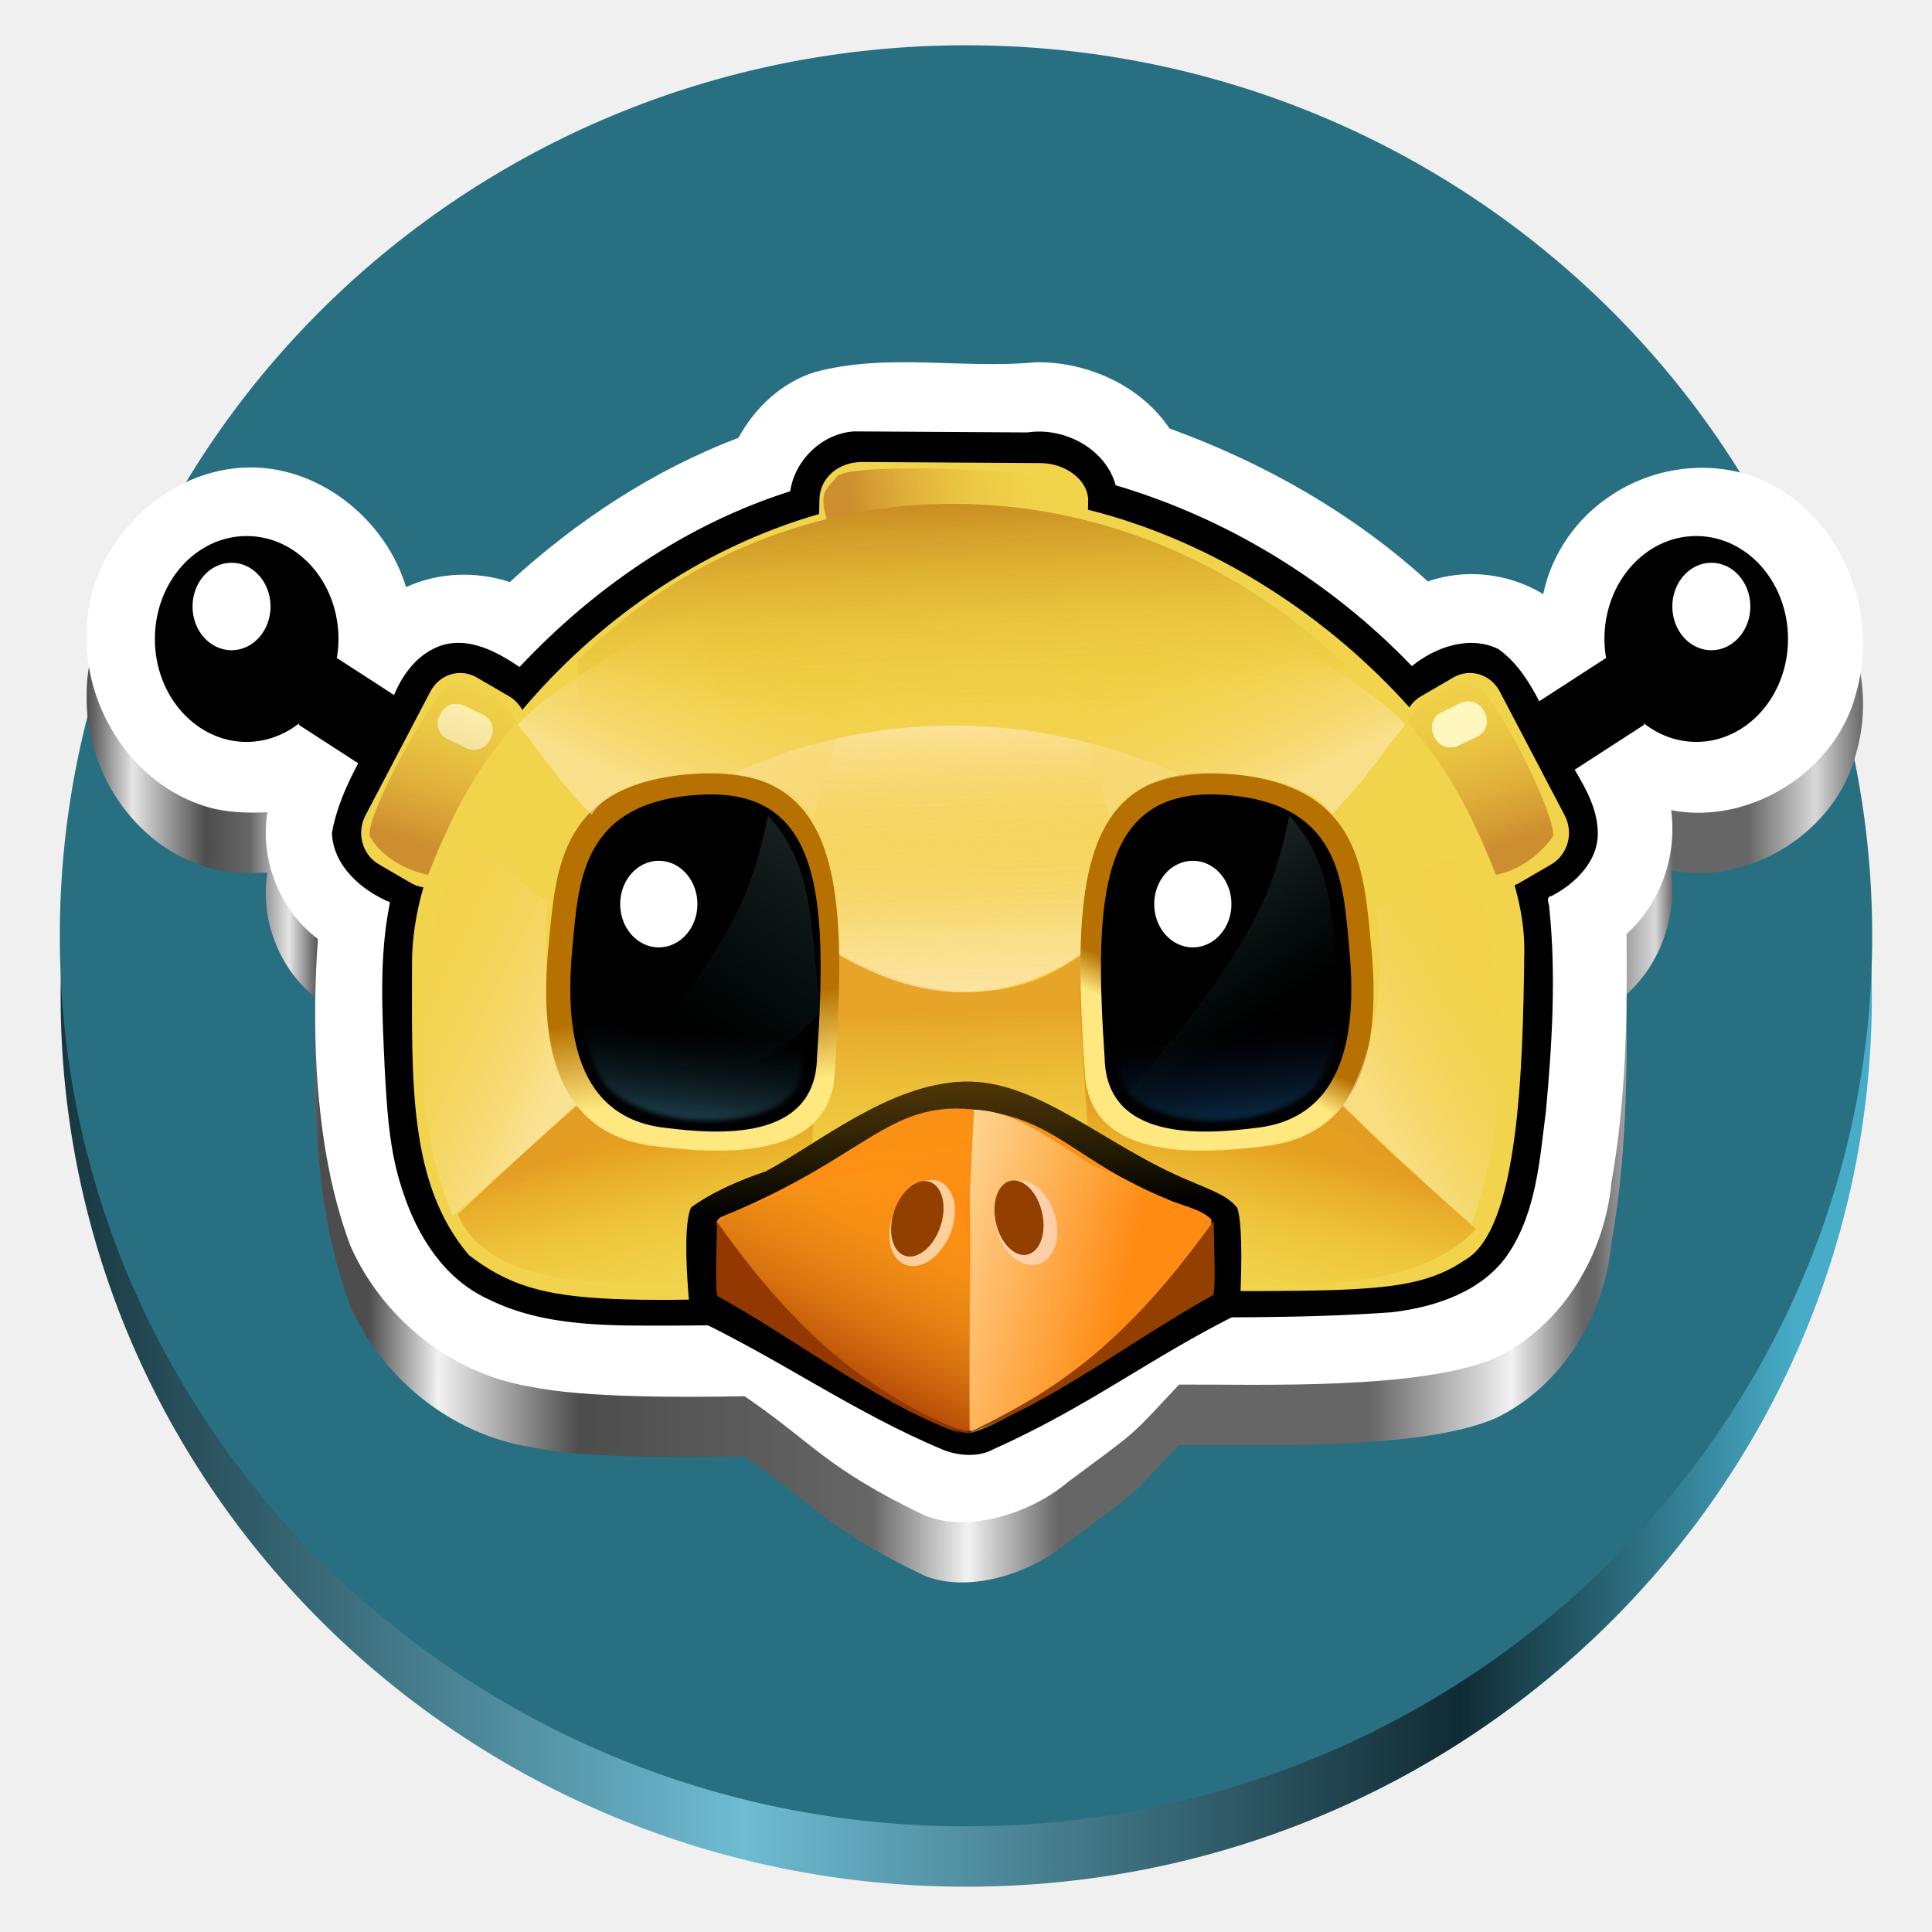
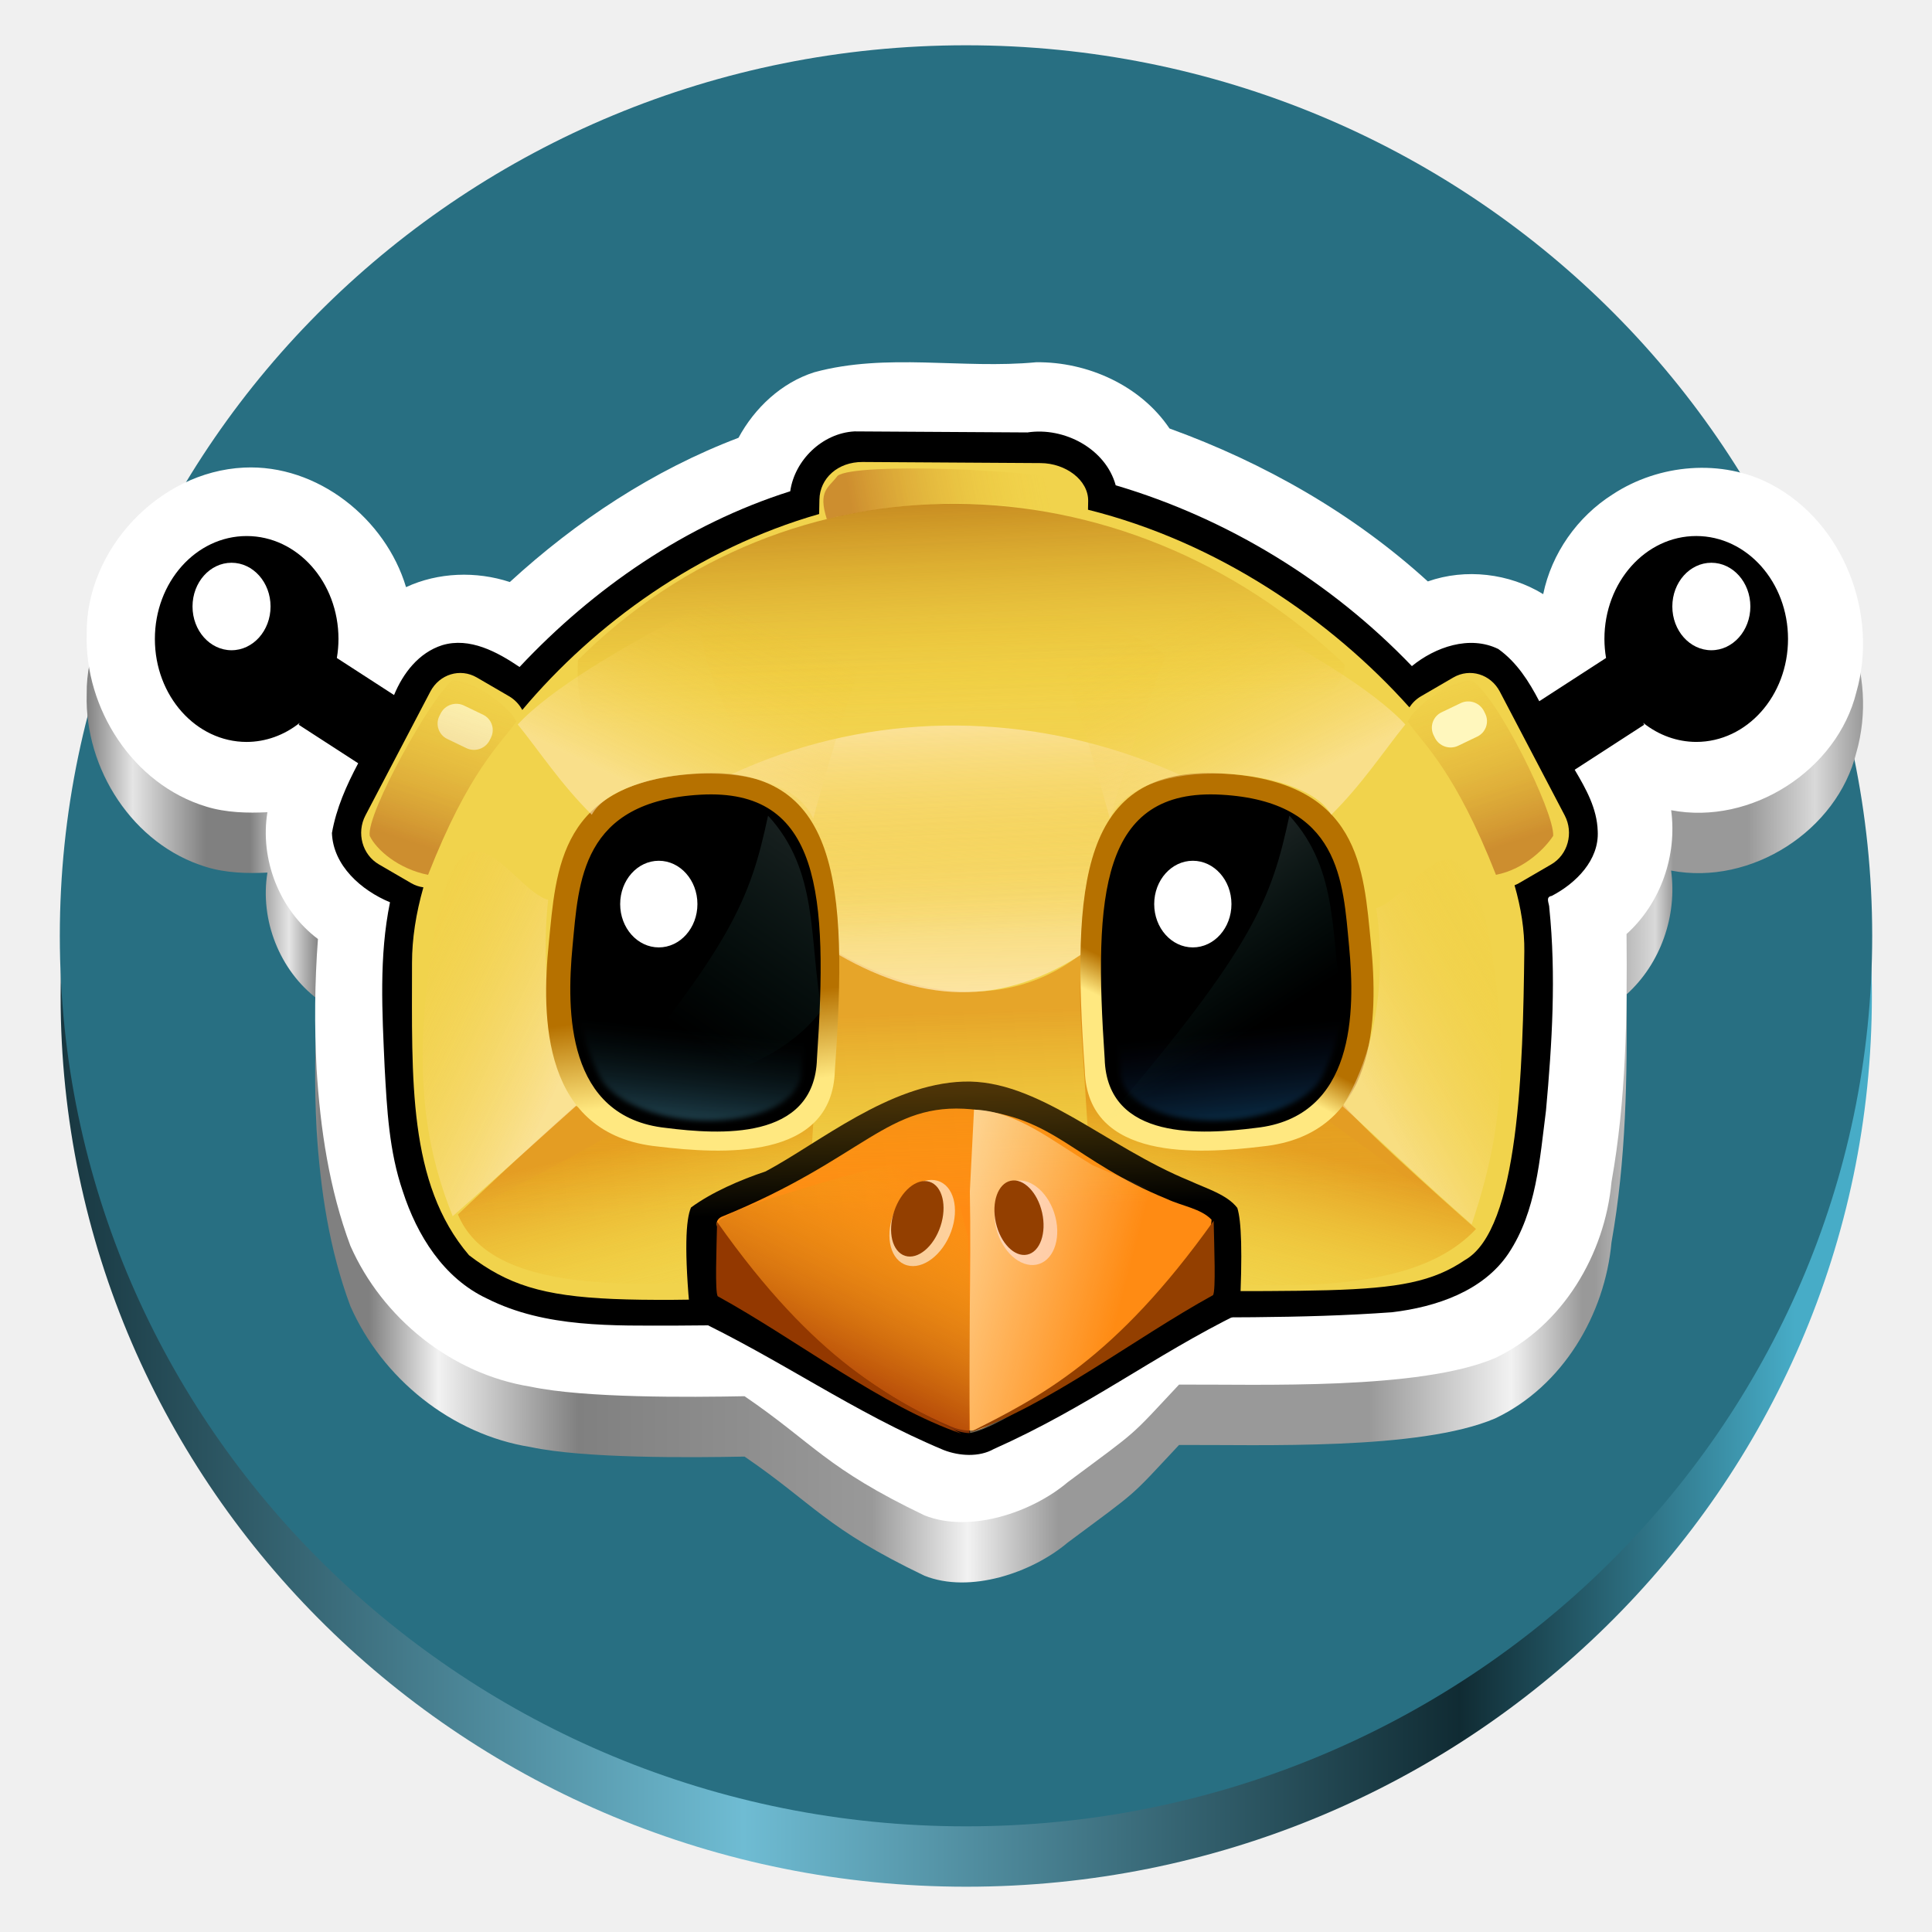
<svg xmlns="http://www.w3.org/2000/svg" xmlns:xlink="http://www.w3.org/1999/xlink" width="128" height="128" version="1.1" id="svg14" xml:space="preserve">
  <defs id="defs18">
    <linearGradient id="linearGradient13" gradientUnits="userSpaceOnUse" x1="0" y1="269.463" x2="118.926" y2="269.463" gradientTransform="matrix(1,0,0,0.9833333,3e-7,-168.0333)">
-       <stop offset="0" stop-color="#e5a50a" id="stop10" style="stop-color:#4d4d4d;stop-opacity:1;" />
+       <stop offset="0" stop-color="#e5a50a" id="stop10" style="stop-color:#808080;stop-opacity:1;" />
      <stop offset="0.026" stop-color="#fbdf9b" id="stop11" style="stop-color:#e5e5e5;stop-opacity:1;" />
-       <stop offset="0.067" stop-color="#e5a50a" id="stop12" style="stop-color:#4d4d4d;stop-opacity:1;" />
-       <stop offset="0.092" stop-color="#e5a50a" id="stop14" style="stop-color:#666666;stop-opacity:1;" />
+       <stop offset="0.067" stop-color="#e5a50a" id="stop12" style="stop-color:#808080;stop-opacity:1;" />
+       <stop offset="0.092" stop-color="#e5a50a" id="stop14" style="stop-color:#808080;stop-opacity:1;" />
      <stop offset="0.114" stop-color="#e5a50a" id="stop15" style="stop-color:#e5e5e5;stop-opacity:1;" />
-       <stop offset="0.131" stop-color="#e5a50a" id="stop16" style="stop-color:#4d4d4d;stop-opacity:1;" />
-       <stop offset="0.159" stop-color="#e5a50a" id="stop17" style="stop-color:#4d4d4d;stop-opacity:1;" />
+       <stop offset="0.131" stop-color="#e5a50a" id="stop16" style="stop-color:#808080;stop-opacity:1;" />
+       <stop offset="0.159" stop-color="#e5a50a" id="stop17" style="stop-color:#808080;stop-opacity:1;" />
      <stop offset="0.198" stop-color="#e5a50a" id="stop18" style="stop-color:#f2f2f2;stop-opacity:1;" />
-       <stop offset="0.277" stop-color="#e5a50a" id="stop19" style="stop-color:#4d4d4d;stop-opacity:1;" />
-       <stop offset="0.442" stop-color="#e5a50a" id="stop20" style="stop-color:#666666;stop-opacity:1;" />
+       <stop offset="0.277" stop-color="#e5a50a" id="stop19" style="stop-color:#808080;stop-opacity:1;" />
+       <stop offset="0.442" stop-color="#e5a50a" id="stop20" style="stop-color:#999999;stop-opacity:1;" />
      <stop offset="0.496" stop-color="#e5a50a" id="stop21" style="stop-color:#f2f2f2;stop-opacity:1;" />
-       <stop offset="0.547" stop-color="#e5a50a" id="stop22" style="stop-color:#666666;stop-opacity:1;" />
-       <stop offset="0.722" stop-color="#e5a50a" id="stop23" style="stop-color:#666666;stop-opacity:1;" />
+       <stop offset="0.547" stop-color="#e5a50a" id="stop22" style="stop-color:#999999;stop-opacity:1;" />
+       <stop offset="0.722" stop-color="#e5a50a" id="stop23" style="stop-color:#999999;stop-opacity:1;" />
      <stop offset="0.802" stop-color="#e5a50a" id="stop24" style="stop-color:#f2f2f2;stop-opacity:1;" />
-       <stop offset="0.842" stop-color="#e5a50a" id="stop25" style="stop-color:#666666;stop-opacity:1;" />
-       <stop offset="0.849" stop-color="#e5a50a" id="stop26" style="stop-color:#666666;stop-opacity:1;" />
+       <stop offset="0.842" stop-color="#e5a50a" id="stop25" style="stop-color:#999999;stop-opacity:1;" />
+       <stop offset="0.849" stop-color="#e5a50a" id="stop26" style="stop-color:#999999;stop-opacity:1;" />
      <stop offset="0.883" stop-color="#e5a50a" id="stop27" style="stop-color:#d9d9d9;stop-opacity:1;" />
-       <stop offset="0.893" stop-color="#e5a50a" id="stop28" style="stop-color:#666666;stop-opacity:1;" />
-       <stop offset="0.935" stop-color="#e5a50a" id="stop29" style="stop-color:#666666;stop-opacity:1;" />
+       <stop offset="0.893" stop-color="#e5a50a" id="stop28" style="stop-color:#999999;stop-opacity:1;" />
+       <stop offset="0.935" stop-color="#e5a50a" id="stop29" style="stop-color:#999999;stop-opacity:1;" />
      <stop offset="0.973" stop-color="#e5a50a" id="stop30" style="stop-color:#d9d9d9;stop-opacity:1;" />
-       <stop offset="1" stop-color="#f8ca5b" id="stop13" style="stop-color:#666666;stop-opacity:1;" />
+       <stop offset="1" stop-color="#f8ca5b" id="stop13" style="stop-color:#999999;stop-opacity:1;" />
    </linearGradient>
    <linearGradient id="linearGradient8" gradientUnits="userSpaceOnUse" x1="0" y1="269.463" x2="118.926" y2="269.463" gradientTransform="matrix(1,0,0,0.9833333,3e-7,-168.0333)">
      <stop offset="0" stop-color="#e5a50a" id="stop5" style="stop-color:#102b33;stop-opacity:1;" />
      <stop offset="0.414" stop-color="#fbdf9b" id="stop6" style="stop-color:#6fbcd3;stop-opacity:1;" />
      <stop offset="0.813" stop-color="#e5a50a" id="stop7" style="stop-color:#102b33;stop-opacity:1;" />
      <stop offset="1" stop-color="#f8ca5b" id="stop8" style="stop-color:#47acc7;stop-opacity:1;" />
    </linearGradient>
    <linearGradient xlink:href="#linearGradient4617" id="linearGradient6985" gradientUnits="userSpaceOnUse" gradientTransform="matrix(0.02429775,-0.1023376,0.1041369,0.02387795,-70.85405,90.42589)" x1="466.155" y1="1397.401" x2="369.02" y2="1395.784" />
    <linearGradient id="linearGradient4617">
      <stop id="stop4613" offset="0" style="stop-color:#dd7f0c;stop-opacity:1" />
      <stop id="stop4615" offset="1" style="stop-color:#f0c31f;stop-opacity:0" />
    </linearGradient>
    <linearGradient xlink:href="#linearGradient4617" id="linearGradient6987" gradientUnits="userSpaceOnUse" gradientTransform="matrix(-0.02429775,-0.1023376,-0.1041369,0.02387795,196.7747,90.42589)" x1="466.155" y1="1397.401" x2="369.02" y2="1395.784" />
    <linearGradient xlink:href="#linearGradient4617" id="linearGradient6989" gradientUnits="userSpaceOnUse" gradientTransform="matrix(0.1069339,0,0,-0.1050864,9.32744,219.4075)" x1="505.378" y1="1450.462" x2="509.329" y2="1325.767" />
    <linearGradient xlink:href="#linearGradient4834" id="linearGradient6991" gradientUnits="userSpaceOnUse" gradientTransform="matrix(0.1018359,0.03206031,-0.03262396,0.1000764,33.77856,-84.65367)" x1="482.497" y1="1414.43" x2="329.616" y2="1394.748" />
    <linearGradient id="linearGradient4834">
      <stop style="stop-color:#ffe9b9;stop-opacity:1" offset="0" id="stop4830" />
      <stop style="stop-color:#f0c31f;stop-opacity:0" offset="1" id="stop4832" />
    </linearGradient>
    <linearGradient xlink:href="#linearGradient4834" id="linearGradient6993" gradientUnits="userSpaceOnUse" gradientTransform="matrix(-0.1018359,0.03206031,0.03262396,0.1000764,52.57977,-101.0485)" x1="393.167" y1="1541.12" x2="324.601" y2="1308.092" />
    <linearGradient xlink:href="#linearGradient4834" id="linearGradient6995" gradientUnits="userSpaceOnUse" gradientTransform="matrix(-0.1018359,-0.0320603,0.03262396,-0.1000764,51.97487,213.7463)" x1="393.167" y1="1541.12" x2="342.682" y2="1406.251" />
    <linearGradient xlink:href="#linearGradient4351" id="linearGradient6997" gradientUnits="userSpaceOnUse" gradientTransform="matrix(0.1069339,0,0,0.1050864,-16.89147,-22.31061)" x1="596.738" y1="902.16" x2="588.871" y2="847.006" />
    <linearGradient id="linearGradient4351">
      <stop style="stop-color:#ffe880;stop-opacity:1" offset="0" id="stop4347" />
      <stop style="stop-color:#b67100;stop-opacity:1" offset="1" id="stop4349" />
    </linearGradient>
    <linearGradient xlink:href="#linearGradient4351" id="linearGradient6999" gradientUnits="userSpaceOnUse" gradientTransform="matrix(0.1069339,0,0,0.1050864,-16.89147,-22.31061)" x1="890.329" y1="866.721" x2="900.881" y2="846.057" />
    <linearGradient xlink:href="#linearGradient4854" id="linearGradient7001" gradientUnits="userSpaceOnUse" gradientTransform="matrix(0.1069339,0,0,0.07914292,-15.19438,-37.56306)" x1="690.182" y1="1489.311" x2="845.806" y2="1519.136" />
    <linearGradient id="linearGradient4854">
      <stop style="stop-color:#ffe9b9;stop-opacity:1;" offset="0" id="stop4850" />
      <stop style="stop-color:#ffe9b9;stop-opacity:0;" offset="1" id="stop4852" />
    </linearGradient>
    <linearGradient xlink:href="#linearGradient4283" id="linearGradient7003" gradientUnits="userSpaceOnUse" gradientTransform="matrix(-0.1069339,0,0,0.07930946,142.1336,-37.80587)" x1="856.704" y1="1642.354" x2="742.631" y2="1469.002" />
    <linearGradient id="linearGradient4283">
      <stop style="stop-color:#931c00;stop-opacity:1" offset="0" id="stop4279" />
      <stop style="stop-color:#f0c31f;stop-opacity:0" offset="1" id="stop4281" />
    </linearGradient>
    <linearGradient xlink:href="#linearGradient4834" id="linearGradient7005" gradientUnits="userSpaceOnUse" gradientTransform="matrix(-0.1018359,0.03206031,0.03262396,0.1000764,93.71363,-84.10648)" x1="481.404" y1="1415.584" x2="358.517" y2="1390.783" />
    <linearGradient xlink:href="#linearGradient4834" id="linearGradient7007" gradientUnits="userSpaceOnUse" gradientTransform="matrix(-0.1018359,0.03206031,0.03262396,0.1000764,77.70286,-111.1193)" x1="412.631" y1="1502.214" x2="431.165" y2="1374.192" />
    <linearGradient xlink:href="#linearGradient4283" id="linearGradient7009" gradientUnits="userSpaceOnUse" gradientTransform="matrix(-0.1018359,0.03206031,0.03262396,0.1000764,85.3205,-110.4113)" x1="355.532" y1="1549.091" x2="356.99" y2="1426.525" />
    <linearGradient xlink:href="#linearGradient4671" id="linearGradient7011" gradientUnits="userSpaceOnUse" gradientTransform="matrix(-0.1018359,-0.0320603,0.03262396,-0.1000764,51.97487,199.0546)" x1="393.167" y1="1541.12" x2="342.682" y2="1406.251" />
    <linearGradient id="linearGradient4671">
      <stop id="stop4667" offset="0" style="stop-color:#a45100;stop-opacity:1" />
      <stop id="stop4669" offset="1" style="stop-color:#f0c31f;stop-opacity:0" />
    </linearGradient>
    <linearGradient xlink:href="#linearGradient4834" id="linearGradient7013" gradientUnits="userSpaceOnUse" gradientTransform="matrix(0.1018359,0.03206031,-0.03262396,0.1000764,49.70606,-111.1193)" x1="412.631" y1="1502.214" x2="431.165" y2="1374.192" />
    <linearGradient xlink:href="#linearGradient4283" id="linearGradient7015" gradientUnits="userSpaceOnUse" gradientTransform="matrix(0.1018359,0.03206031,-0.03262396,0.1000764,42.15227,-110.4113)" x1="355.532" y1="1549.091" x2="356.99" y2="1426.525" />
    <linearGradient xlink:href="#linearGradient4283" id="linearGradient7017" gradientUnits="userSpaceOnUse" gradientTransform="matrix(0.02031014,0.1031735,-0.1049874,0.01995924,211.6677,-34.6102)" x1="355.532" y1="1549.091" x2="356.99" y2="1426.525" />
    <linearGradient xlink:href="#linearGradient4847" id="linearGradient7019" gradientUnits="userSpaceOnUse" gradientTransform="matrix(0.2514879,0.08094256,-0.08056624,0.2526626,1391.508,291.8758)" x1="497.856" y1="1681.727" x2="342.471" y2="1331.119" />
    <linearGradient id="linearGradient4847">
      <stop id="stop4843" offset="0" style="stop-color:#188bbb;stop-opacity:1" />
      <stop id="stop4845" offset="1" style="stop-color:#0e1b51;stop-opacity:0" />
    </linearGradient>
    <filter style="color-interpolation-filters:sRGB" id="filter4835" x="-0.026" width="1.051" y="-0.044" height="1.088">
      <feGaussianBlur stdDeviation="1.552" id="feGaussianBlur4837" />
    </filter>
    <linearGradient xlink:href="#linearGradient4853" id="linearGradient7021" gradientUnits="userSpaceOnUse" gradientTransform="matrix(0.2514879,0.08094256,-0.08056624,0.2526626,602.396,497.5451)" x1="497.856" y1="1681.727" x2="342.471" y2="1331.119" />
    <linearGradient id="linearGradient4853">
      <stop id="stop4849" offset="0" style="stop-color:#65bde3;stop-opacity:1" />
      <stop id="stop4851" offset="1" style="stop-color:#113c45;stop-opacity:0" />
    </linearGradient>
    <linearGradient xlink:href="#linearGradient4869" id="linearGradient7023" gradientUnits="userSpaceOnUse" gradientTransform="matrix(0.00859198,-0.03532623,-0.0359473,-0.00844353,126.6761,91.03009)" x1="548.632" y1="1603.52" x2="294.791" y2="1333.804" />
    <linearGradient id="linearGradient4869">
      <stop id="stop4865" offset="0" style="stop-color:#f3fcff;stop-opacity:1" />
      <stop id="stop4867" offset="1" style="stop-color:#1ff0cf;stop-opacity:0" />
    </linearGradient>
    <linearGradient xlink:href="#linearGradient4869" id="linearGradient7025" gradientUnits="userSpaceOnUse" gradientTransform="matrix(0.00859198,-0.03532623,-0.0359473,-0.00844353,92.1364,91.03009)" x1="820.184" y1="1127.022" x2="294.791" y2="1333.804" />
    <linearGradient xlink:href="#linearGradient8" id="linearGradient1" gradientUnits="userSpaceOnUse" gradientTransform="matrix(1,0,0,0.9833333,0.0158,-168.0333)" x1="0" y1="269.463" x2="118.926" y2="269.463" />
    <linearGradient xlink:href="#linearGradient13" id="linearGradient10" x1="172.909" y1="66.42" x2="290.599" y2="66.42" gradientUnits="userSpaceOnUse" gradientTransform="translate(-167.1685)" />
  </defs>
  <div id="divScriptsUsed" style="display: none" />
  <path d="m 124.016,66 c 0,32.585 -26.863,59 -60,59 -33.137,0 -60,-26.415 -60,-59 0,-32.585 26.863,-59 60,-59 33.137,0 60,26.415 60,59 z m 0,0" fill="url(#a)" id="path4-1-3" style="fill:url(#linearGradient1);stroke-width:0.992" />
  <rect style="fill:#286f82;fill-opacity:1;stroke:none;stroke-width:1.794;stroke-linecap:round;stroke-linejoin:miter;stroke-miterlimit:4;stroke-dasharray:none;stroke-dashoffset:0;stroke-opacity:1" id="rect6815" width="120.075" height="118" x="3.963" y="3" rx="60.037" ry="59" />
  <path id="path9" d="m 68.645,28 c -4.862,0.467 -9.898,-0.645 -14.696,0.663 -2.188,0.693 -3.956,2.371 -5.022,4.342 -5.64,2.14 -10.742,5.513 -15.149,9.556 -2.226,-0.731 -4.745,-0.65 -6.877,0.339 -1.347,-4.513 -5.852,-8.158 -10.74,-7.921 -5.671,0.271 -10.492,5.473 -10.416,11.022 -0.145,4.913 3.042,9.964 7.922,11.439 1.301,0.403 2.754,0.438 4.051,0.371 -0.512,3.116 0.789,6.479 3.346,8.401 -0.216,2.86 -0.238,5.748 -0.089,8.618 0.244,3.967 0.84,7.962 2.238,11.705 2.105,4.776 6.676,8.496 11.941,9.336 3.564,0.762 10.55,0.702 14.175,0.632 4.61,3.148 5.353,4.744 11.916,7.892 3.003,1.203 7.125,-0.19 9.494,-2.196 4.842,-3.601 3.998,-2.861 7.376,-6.466 5.337,-0.027 15.94,0.378 20.941,-1.759 4.492,-2.133 7.273,-6.88 7.71,-11.669 0.966,-5.417 1.048,-10.937 0.997,-16.422 2.268,-2.045 3.362,-5.221 2.953,-8.205 5.319,1.021 11.006,-2.665 12.272,-7.82 1.47,-5.112 -0.791,-11.198 -5.628,-13.758 -3.276,-1.737 -7.452,-1.36 -10.513,0.651 -2.351,1.489 -4.051,3.919 -4.606,6.613 C 99.993,41.982 97.099,41.64 94.598,42.521 89.678,38.037 83.767,34.664 77.483,32.388 75.571,29.548 72.066,27.96 68.645,28 Z" style="fill:url(#linearGradient10);fill-opacity:1;stroke:none;stroke-width:1.615;stroke-miterlimit:4;stroke-dasharray:none;stroke-dashoffset:0;stroke-opacity:1" />
  <path id="path6819" d="m 68.645,24 c -4.862,0.467 -9.898,-0.645 -14.696,0.663 -2.188,0.693 -3.956,2.371 -5.022,4.342 -5.64,2.14 -10.742,5.513 -15.149,9.556 -2.226,-0.731 -4.745,-0.65 -6.877,0.339 -1.347,-4.513 -5.852,-8.158 -10.74,-7.921 -5.671,0.271 -10.492,5.473 -10.416,11.022 -0.145,4.913 3.042,9.964 7.922,11.439 1.301,0.403 2.754,0.438 4.051,0.371 -0.512,3.116 0.789,6.479 3.346,8.401 -0.216,2.86 -0.238,5.748 -0.089,8.618 0.244,3.967 0.84,7.962 2.238,11.705 2.105,4.776 6.676,8.496 11.941,9.336 3.564,0.762 10.55,0.702 14.175,0.632 4.61,3.148 5.353,4.744 11.916,7.892 3.003,1.203 7.125,-0.19 9.494,-2.196 4.842,-3.601 3.998,-2.861 7.376,-6.466 5.337,-0.027 15.94,0.378 20.941,-1.759 4.492,-2.133 7.273,-6.88 7.71,-11.669 0.966,-5.417 1.048,-10.937 0.997,-16.422 2.268,-2.045 3.362,-5.221 2.953,-8.205 5.319,1.021 11.006,-2.665 12.272,-7.82 1.47,-5.112 -0.791,-11.198 -5.628,-13.758 -3.276,-1.737 -7.452,-1.36 -10.513,0.651 -2.351,1.489 -4.051,3.919 -4.606,6.613 C 99.993,37.982 97.099,37.64 94.598,38.521 89.678,34.037 83.767,30.664 77.483,28.388 75.571,25.548 72.066,23.96 68.645,24 Z" style="fill:#ffffff;fill-opacity:1;stroke:none;stroke-width:1.615;stroke-miterlimit:4;stroke-dasharray:none;stroke-dashoffset:0;stroke-opacity:1" />
  <path style="fill:#000000;fill-opacity:1;stroke:none;stroke-width:1.615;stroke-miterlimit:4;stroke-dasharray:none;stroke-dashoffset:0;stroke-opacity:1" d="m 56.615,28.581 c -2.137,0.114 -3.969,1.911 -4.26,3.966 -6.913,2.189 -13.035,6.421 -17.933,11.643 -1.465,-0.992 -3.306,-1.998 -5.133,-1.442 -1.551,0.5 -2.586,1.853 -3.182,3.3 l -3.79,-2.454 a 6.082,6.82 0 0 0 0.108,-1.259 6.082,6.82 0 0 0 -6.082,-6.821 6.082,6.82 0 0 0 -6.082,6.821 6.082,6.82 0 0 0 6.082,6.82 6.082,6.82 0 0 0 3.51,-1.261 l -0.063,0.123 3.941,2.552 c -0.778,1.468 -1.452,2.978 -1.74,4.624 0.085,2.162 1.943,3.795 3.848,4.585 -0.737,3.59 -0.517,7.288 -0.356,10.922 0.153,2.773 0.292,5.586 1.207,8.239 0.934,2.889 2.695,5.746 5.57,7.092 3.874,1.958 8.366,1.792 12.599,1.793 9.683,-0.046 19.359,-0.563 29.043,-0.52 6.112,-0.054 12.239,0.083 18.339,-0.366 2.895,-0.346 6.02,-1.389 7.7,-3.893 1.86,-2.796 2.069,-6.251 2.485,-9.47 0.405,-4.455 0.679,-8.958 0.22,-13.418 0.01,-0.293 -0.293,-0.729 0.161,-0.801 1.609,-0.839 3.151,-2.379 3.046,-4.296 -0.048,-1.503 -0.774,-2.79 -1.526,-4.063 l 4.604,-2.981 -0.063,-0.123 a 6.082,6.82 0 0 0 3.511,1.261 6.082,6.82 0 0 0 6.082,-6.82 6.082,6.82 0 0 0 -6.082,-6.821 6.082,6.82 0 0 0 -6.082,6.821 6.082,6.82 0 0 0 0.108,1.259 l -4.425,2.865 C 101.293,45.139 100.496,43.879 99.268,42.999 97.361,42.065 95.078,42.874 93.541,44.132 88.206,38.566 81.376,34.359 73.918,32.152 c -0.66,-2.415 -3.403,-3.875 -5.847,-3.502 -3.819,-0.028 -7.637,-0.049 -11.456,-0.069 z" id="path6821" />
  <path style="fill:#ffffff;fill-opacity:1;stroke:none;stroke-width:0.299;stroke-miterlimit:4;stroke-dasharray:none;stroke-dashoffset:0;stroke-opacity:1" d="m 17.925,40.182 a 2.585,2.898 0 0 1 -2.585,2.898 2.585,2.898 0 0 1 -2.585,-2.898 2.585,2.898 0 0 1 2.585,-2.898 2.585,2.898 0 0 1 2.585,2.898 z" id="path6823" />
  <path style="fill:#ffffff;fill-opacity:1;stroke:none;stroke-width:0.299;stroke-miterlimit:4;stroke-dasharray:none;stroke-dashoffset:0;stroke-opacity:1" d="m 110.796,40.182 a 2.585,2.898 0 0 0 2.585,2.898 2.585,2.898 0 0 0 2.585,-2.898 2.585,2.898 0 0 0 -2.585,-2.898 2.585,2.898 0 0 0 -2.585,2.898 z" id="path6825" />
  <path style="fill:#f1d34c;fill-opacity:1;stroke:none;stroke-width:1.615;stroke-miterlimit:4;stroke-dasharray:none;stroke-dashoffset:0;stroke-opacity:1" d="m 57.154,30.608 c -1.665,-0.01 -2.837,1.096 -2.865,2.486 l -0.019,0.961 c -7.998,2.286 -14.864,7.262 -19.668,12.982 -0.2,-0.369 -0.494,-0.687 -0.874,-0.908 L 31.591,44.885 c -1.1,-0.639 -2.474,-0.221 -3.081,0.937 l -4.298,8.201 c -0.607,1.158 -0.21,2.605 0.89,3.244 l 2.138,1.243 c 0.26,0.151 0.535,0.241 0.811,0.278 -0.494,1.731 -0.754,3.414 -0.754,4.998 0,7.691 -0.291,14.614 3.776,19.375 5.099,3.906 9.308,2.984 33.149,2.52 23.745,-0.462 28.626,0.661 32.835,-2.201 3.587,-2.026 3.843,-12.768 3.933,-20.459 0.016,-1.375 -0.209,-2.846 -0.647,-4.37 0.1,-0.04 0.199,-0.085 0.295,-0.141 l 2.138,-1.243 c 1.1,-0.639 1.497,-2.086 0.89,-3.244 l -4.298,-8.201 c -0.607,-1.158 -1.981,-1.576 -3.081,-0.937 l -2.138,1.243 C 93.828,46.314 93.57,46.569 93.377,46.864 88.152,41.024 80.635,35.901 72.083,33.771 l 0.011,-0.566 c 0.028,-1.39 -1.482,-2.513 -3.147,-2.524 z" id="path6829" />
  <path style="opacity:0.652;fill:url(#linearGradient6985);fill-opacity:1;fill-rule:evenodd;stroke:none;stroke-width:0.106px;stroke-linecap:butt;stroke-linejoin:miter;stroke-opacity:1" d="m 72.216,63.206 c 1.626,6.343 11.582,13.706 16.779,9.978 1.601,1.936 8.792,8.241 8.792,8.241 -4.063,4.361 -12.993,4.257 -25.285,2.934 -0.452,-15.025 -1.713,-20.414 -0.286,-21.153 z" id="path6833" />
  <path id="path6835" d="m 53.705,63.206 c -1.626,6.343 -10.362,13.775 -15.559,10.047 -2.735,2.382 -7.808,7.209 -7.808,7.209 2.098,5.03 10.789,5.22 23.082,3.897 0.452,-15.025 1.713,-20.414 0.286,-21.153 z" style="opacity:0.652;fill:url(#linearGradient6987);fill-opacity:1;fill-rule:evenodd;stroke:none;stroke-width:0.106px;stroke-linecap:butt;stroke-linejoin:miter;stroke-opacity:1" />
  <path id="path6837" d="m 63.826,71.659 c -4.94,0.169 -9.53,4.047 -13.097,5.948 -1.714,0.574 -3.584,1.389 -4.947,2.391 -0.35,0.8 -0.459,2.873 -0.043,7.242 5.97,2.814 10.814,6.341 16.785,8.83 1.031,0.399 2.347,0.482 3.313,-0.066 6.295,-2.809 10.481,-6.123 16.291,-8.994 0.202,-4.042 0.117,-6.137 -0.153,-6.984 C 81.296,79.144 79.953,78.753 78.853,78.245 73.229,75.953 68.766,71.49 63.826,71.659 Z" style="fill:#000000;fill-opacity:1;fill-rule:evenodd;stroke:none;stroke-width:1.557;stroke-linecap:round;stroke-linejoin:miter;stroke-miterlimit:4;stroke-dasharray:none;stroke-opacity:1" />
  <path id="path6839" d="m 64.361,73.491 c -5.611,-0.509 -7.015,3.244 -16.565,7.13 -0.389,0.195 -0.388,0.587 -0.157,0.856 1.151,2.669 3.638,4.871 6.017,6.999 2.723,2.303 5.711,4.52 9.348,6.035 0.694,0.305 1.616,0.399 2.29,0.01 1.977,-0.92 3.687,-2.105 5.374,-3.29 3.431,-2.495 6.533,-5.288 8.768,-8.446 0.373,-0.625 0.828,-1.308 0.831,-1.978 -0.694,-0.735 -1.98,-0.91 -2.953,-1.37 -6.279,-2.563 -7.343,-5.436 -12.954,-5.945 z" style="fill:#ff8b13;fill-opacity:1;fill-rule:evenodd;stroke:none;stroke-width:1.557;stroke-linecap:round;stroke-linejoin:miter;stroke-miterlimit:4;stroke-dasharray:none;stroke-opacity:1" />
  <path style="opacity:0.556;fill:url(#linearGradient6989);fill-opacity:1;fill-rule:evenodd;stroke:none;stroke-width:0.106px;stroke-linecap:butt;stroke-linejoin:miter;stroke-opacity:1" d="M 97.529,81.411 C 90.685,75.789 79.096,68.504 73.055,61.913 67.795,67.389 60.577,66.343 54.38,62.445 48.609,71.406 42.737,74.049 30.398,80.612 c 4.392,11.272 63.398,3.44 67.131,0.799 z" id="path6841" />
  <path style="opacity:0.652;fill:url(#linearGradient6991);fill-opacity:1;fill-rule:evenodd;stroke:none;stroke-width:0.106px;stroke-linecap:butt;stroke-linejoin:miter;stroke-opacity:1" d="m 36.321,59.621 c 0,0 -1.016,7.299 1.897,13.604 -1.826,1.622 -4.987,4.507 -8.226,7.352 -1.602,-3.993 -2.473,-8.466 -1.705,-15.313 1.705,-15.194 5.317,-6.402 8.035,-5.642 z" id="path6843" />
  <path id="path6845" d="m 46.276,39.849 c -0.076,8.174 7.708,13.844 8.198,22.749 5.833,3.702 11.347,4.41 17.228,0.6 C 71.594,58.835 75.615,47.586 77.232,43.448 71.026,38.492 60.221,41.296 46.276,39.849 Z" style="opacity:0.787;fill:url(#linearGradient6993);fill-opacity:1;fill-rule:evenodd;stroke:none;stroke-width:0.106px;stroke-linecap:butt;stroke-linejoin:miter;stroke-opacity:1" />
  <path id="path6847" d="M 45.671,72.849 C 45.595,64.675 37.803,67.327 38.293,58.422 52.273,44.477 74.308,44.664 89.093,58.714 88.985,63.077 75.01,65.112 76.627,69.25 70.421,74.205 59.616,71.402 45.671,72.849 Z" style="opacity:0.831;fill:url(#linearGradient6995);fill-opacity:1;fill-rule:evenodd;stroke:none;stroke-width:0.106px;stroke-linecap:butt;stroke-linejoin:miter;stroke-opacity:1" />
  <path style="fill:url(#linearGradient6997);fill-opacity:1;stroke:none;stroke-width:1.07;stroke-miterlimit:4;stroke-dasharray:none;stroke-dashoffset:0;stroke-opacity:1" d="m 46.302,51.24 c -9.281,0.491 -9.454,6.369 -9.944,11.249 -0.489,4.879 -0.473,12.693 7.22,13.47 4.189,0.503 11.564,0.979 11.734,-5.037 0.885,-12.412 0.271,-20.172 -9.01,-19.682 z" id="path6849" />
  <path id="path6851" d="m 46.419,52.798 c -7.784,0.432 -7.93,5.613 -8.34,9.912 -0.411,4.3 -0.397,11.185 6.056,11.87 3.513,0.443 9.699,0.863 9.842,-4.439 0.742,-10.937 0.227,-17.776 -7.557,-17.343 z" style="fill:#000000;fill-opacity:1;stroke:#000000;stroke-width:0.296;stroke-miterlimit:4;stroke-dasharray:none;stroke-dashoffset:0;stroke-opacity:1" />
  <path id="path6853" d="m 80.882,51.24 c 9.281,0.491 9.454,6.369 9.944,11.249 0.489,4.879 0.473,12.693 -7.22,13.47 -4.189,0.503 -11.564,0.979 -11.734,-5.037 -0.885,-12.412 -0.271,-20.172 9.01,-19.682 z" style="fill:url(#linearGradient6999);fill-opacity:1;stroke:none;stroke-width:1.07;stroke-miterlimit:4;stroke-dasharray:none;stroke-dashoffset:0;stroke-opacity:1" />
  <path style="fill:#000000;fill-opacity:1;stroke:#000000;stroke-width:0.296;stroke-miterlimit:4;stroke-dasharray:none;stroke-dashoffset:0;stroke-opacity:1" d="m 80.894,52.798 c 7.784,0.432 7.93,5.613 8.34,9.912 0.411,4.3 0.397,11.185 -6.056,11.87 -3.513,0.443 -9.699,0.863 -9.842,-4.439 -0.742,-10.937 -0.227,-17.776 7.557,-17.343 z" id="path6855" />
  <ellipse cy="59.898" cx="43.647" id="ellipse6857" style="fill:#ffffff;fill-opacity:1;stroke:none;stroke-width:0.296;stroke-miterlimit:4;stroke-dasharray:none;stroke-dashoffset:0;stroke-opacity:1" rx="2.559" ry="2.87" />
  <ellipse style="fill:#ffffff;fill-opacity:1;stroke:none;stroke-width:0.296;stroke-miterlimit:4;stroke-dasharray:none;stroke-dashoffset:0;stroke-opacity:1" id="ellipse6859" cx="79.028" cy="59.898" rx="2.559" ry="2.87" />
  <path id="path6861" d="m 64.255,78.934 c 0.107,5.286 -0.123,10.722 0.016,16.007 2.201,-0.417 7.199,-4.097 10.347,-6.277 1.094,-0.802 2.371,-1.464 3.771,-1.933 1.956,-0.999 0.803,-1.452 1.103,-4.341 0.157,-0.595 1.208,-1.632 0.441,-1.908 -2.605,-1.311 -4.59,-1.987 -7.54,-3.282 -2.682,-1.599 -5.034,-3.605 -7.862,-3.684 z" style="fill:url(#linearGradient7001);fill-opacity:1;fill-rule:evenodd;stroke:none;stroke-width:0.106px;stroke-linecap:butt;stroke-linejoin:miter;stroke-opacity:1" />
  <path id="path6863" d="m 62.685,76.681 c -4.118,0.319 -7.938,1.586 -11.735,2.748 -1.156,0.399 -2.37,0.787 -3.304,1.42 -0.408,0.84 0.406,1.653 0.848,2.392 2.24,2.993 5.276,5.62 8.519,8.041 1.888,1.347 5.574,3.624 7.219,3.667 -0.031,-6.039 0.092,-6.937 -0.094,-12.973 l -1.371,-5.295 v 0 l 1.371,-0.021 z" style="fill:url(#linearGradient7003);fill-opacity:1;fill-rule:evenodd;stroke:none;stroke-width:0.106px;stroke-linecap:butt;stroke-linejoin:miter;stroke-opacity:1" />
  <path id="path6865" d="m 91.171,60.168 c 0,0 1.376,7.198 -2.217,13.131 1.826,1.622 5.307,4.98 8.547,7.825 1.228,-3.678 2.473,-8.466 1.705,-15.313 -1.705,-15.194 -5.317,-6.402 -8.035,-5.642 z" style="opacity:0.493;fill:url(#linearGradient7005);fill-opacity:1;fill-rule:evenodd;stroke:none;stroke-width:0.106px;stroke-linecap:butt;stroke-linejoin:miter;stroke-opacity:1" />
  <path style="opacity:0.571;fill:url(#linearGradient7007);fill-opacity:1;fill-rule:evenodd;stroke:none;stroke-width:0.106px;stroke-linecap:butt;stroke-linejoin:miter;stroke-opacity:1" d="m 67.315,33.716 c 1.739,7.431 3.234,9.608 6.219,20.52 1.902,-4.397 12.924,-3.469 14.667,-0.257 2.052,-2.025 3.518,-4.278 4.905,-5.981 C 88.804,43.34 74.368,36.918 67.315,33.716 Z" id="path6867" />
  <path id="path6869" d="m 97.504,45.088 c -1.21,-0.111 -3.785,1.658 -4.24,2.724 1.046,1.472 3.143,3.258 5.848,10.148 1.972,-0.388 3.321,-1.856 3.791,-2.585 0.084,-1.588 -3.74,-9.322 -5.399,-10.286 z" style="opacity:0.382;fill:url(#linearGradient7009);fill-opacity:1;fill-rule:evenodd;stroke:none;stroke-width:0.106px;stroke-linecap:butt;stroke-linejoin:miter;stroke-opacity:1" />
  <rect ry="1.147" transform="matrix(-0.4453138,-0.8953746,0.9014134,-0.4329595,0,0)" y="63.358" x="-86.373" height="3.698" width="2.475" id="rect6871" style="fill:#fff7bd;fill-opacity:1;stroke:none;stroke-width:0.106;stroke-miterlimit:4;stroke-dasharray:none;stroke-dashoffset:0;stroke-opacity:1" />
  <rect style="fill:#fff7bd;fill-opacity:1;stroke:none;stroke-width:0.106;stroke-miterlimit:4;stroke-dasharray:none;stroke-dashoffset:0;stroke-opacity:1" id="rect6873" width="2.475" height="3.698" x="-31.304" y="-50.892" transform="matrix(0.4453138,-0.8953746,-0.9014134,-0.4329595,0,0)" ry="1.147" />
  <ellipse transform="matrix(0.9819561,-0.1891089,0.2451912,0.9694747,0,0)" cy="92.553" cx="46.103" id="ellipse6875" style="fill:#ffe5e5;fill-opacity:0.602;stroke:none;stroke-width:0.152;stroke-miterlimit:4;stroke-dasharray:none;stroke-dashoffset:0;stroke-opacity:1" rx="1.995" ry="2.865" />
  <ellipse ry="2.507" rx="1.568" style="fill:#933f00;fill-opacity:1;stroke:none;stroke-width:0.152;stroke-miterlimit:4;stroke-dasharray:none;stroke-dashoffset:0;stroke-opacity:1" id="ellipse6877" cx="48.194" cy="93.154" transform="matrix(0.9772794,-0.2119551,0.2191184,0.9756983,0,0)" />
  <ellipse transform="matrix(0.9599447,0.2801895,-0.3406394,0.940194,0,0)" ry="2.977" rx="2" style="fill:#ffffff;fill-opacity:0.578;stroke:none;stroke-width:0.153;stroke-miterlimit:4;stroke-dasharray:none;stroke-dashoffset:0;stroke-opacity:1" id="ellipse6879" cx="85.217" cy="60.786" />
  <ellipse cy="58.42" cx="83.07" id="ellipse6881" style="fill:#933f00;fill-opacity:1;stroke:none;stroke-width:0.152;stroke-miterlimit:4;stroke-dasharray:none;stroke-dashoffset:0;stroke-opacity:1" rx="1.613" ry="2.583" transform="matrix(0.9525417,0.3044083,-0.3141569,0.9493711,0,0)" />
  <path style="opacity:0.615;fill:url(#linearGradient7011);fill-opacity:1;fill-rule:evenodd;stroke:none;stroke-width:0.106px;stroke-linecap:butt;stroke-linejoin:miter;stroke-opacity:1" d="M 45.671,58.157 C 45.595,49.983 37.803,52.636 38.293,43.73 52.273,29.785 74.308,29.973 89.093,44.022 88.985,48.386 75.01,50.42 76.627,54.558 70.421,59.514 59.616,56.71 45.671,58.157 Z" id="path6883" />
  <path id="path6885" d="M 60.093,33.716 C 58.354,41.147 56.859,43.325 53.874,54.237 51.972,49.839 40.95,50.767 39.207,53.98 37.155,51.955 35.689,49.702 34.303,47.998 38.605,43.34 53.041,36.918 60.093,33.716 Z" style="opacity:0.571;fill:url(#linearGradient7013);fill-opacity:1;fill-rule:evenodd;stroke:none;stroke-width:0.106px;stroke-linecap:butt;stroke-linejoin:miter;stroke-opacity:1" />
  <path style="opacity:0.382;fill:url(#linearGradient7015);fill-opacity:1;fill-rule:evenodd;stroke:none;stroke-width:0.106px;stroke-linecap:butt;stroke-linejoin:miter;stroke-opacity:1" d="m 29.969,45.088 c 1.21,-0.111 3.785,1.658 4.24,2.724 -1.046,1.472 -3.143,3.258 -5.848,10.148 -1.972,-0.388 -3.434,-1.67 -3.867,-2.585 -0.235,-1.476 4.118,-9.285 5.474,-10.286 z" id="path6887" />
  <path id="path6889" d="m 70.327,31.821 c 0.681,0.989 1.36,1.495 0.627,2.399 -2.384,-0.714 -8.916,-1.589 -16.176,0.17 -0.601,-1.886 0.105,-2.053 0.714,-2.866 1.204,-0.912 13.29,-0.391 14.835,0.297 z" style="opacity:0.382;fill:url(#linearGradient7017);fill-opacity:1;fill-rule:evenodd;stroke:none;stroke-width:0.106px;stroke-linecap:butt;stroke-linejoin:miter;stroke-opacity:1" />
  <path style="opacity:0.831;fill:url(#linearGradient7019);fill-opacity:1;fill-rule:evenodd;stroke:none;stroke-width:1px;stroke-linecap:butt;stroke-linejoin:miter;stroke-opacity:1;filter:url(#filter4835)" d="m 1434.077,628.099 c 0.187,20.636 -8.569,48.44 -16.78,61.423 -27.024,33.207 -116.309,31.38 -122.453,-5.03 -1.77,-23.93 -1.612,-33.359 -5.604,-43.808 15.326,-12.51 110.397,-8.932 144.837,-12.586 z" id="path6891" transform="matrix(0.1069339,0,0,0.1050864,-64.22361,-0.697561)" />
  <path id="path6893" d="m 644.965,833.769 c 0.187,20.636 -8.569,48.44 -16.78,61.424 -27.024,33.207 -116.309,31.38 -122.453,-5.03 -1.77,-23.93 -1.612,-33.359 -5.604,-43.808 15.326,-12.51 110.397,-8.932 144.837,-12.586 z" style="opacity:0.831;fill:url(#linearGradient7021);fill-opacity:1;fill-rule:evenodd;stroke:none;stroke-width:1px;stroke-linecap:butt;stroke-linejoin:miter;stroke-opacity:1;filter:url(#filter4835)" transform="matrix(-0.1069339,0,0,0.1050864,107.1621,-22.31061)" />
  <path style="opacity:0.179;fill:url(#linearGradient7023);fill-opacity:1;fill-rule:evenodd;stroke:none;stroke-width:0.106px;stroke-linecap:butt;stroke-linejoin:miter;stroke-opacity:1" d="m 88.974,66.939 c -0.857,-4.83 -0.176,-9.219 -3.548,-12.901 -1.179,5.503 -2.346,8.668 -12.034,20.012 1.332,0.75 4.446,-2.945 5.402,-1.735 2.602,-0.916 7.247,-1.584 10.18,-5.377 z" id="path6895" />
  <path id="path6897" d="m 54.434,66.939 c -0.857,-4.83 -0.176,-9.219 -3.548,-12.901 -1.179,5.503 -2.346,8.668 -12.034,20.012 1.332,0.75 4.446,-2.945 5.402,-1.735 2.602,-0.916 7.247,-1.584 10.18,-5.377 z" style="opacity:0.179;fill:url(#linearGradient7025);fill-opacity:1;fill-rule:evenodd;stroke:none;stroke-width:0.106px;stroke-linecap:butt;stroke-linejoin:miter;stroke-opacity:1" />
  <path style="fill:#933800;fill-opacity:1;fill-rule:evenodd;stroke:none;stroke-width:0.106px;stroke-linecap:butt;stroke-linejoin:miter;stroke-opacity:1" d="m 47.51,80.952 c -0.038,1.793 -0.15,4.614 0.039,4.927 5.253,2.891 10.935,7.332 16.154,9.107 -4.654,-2.336 -9.654,-4.749 -16.193,-14.034 z" id="path6899" />
  <path id="path6901" d="m 80.408,80.878 c 0.038,1.793 0.15,4.614 -0.039,4.927 -5.253,2.891 -10.935,7.332 -16.154,9.107 4.654,-2.336 9.654,-4.854 16.193,-14.034 z" style="fill:#933f00;fill-opacity:1;fill-rule:evenodd;stroke:none;stroke-width:0.106px;stroke-linecap:butt;stroke-linejoin:miter;stroke-opacity:1" />
</svg>
